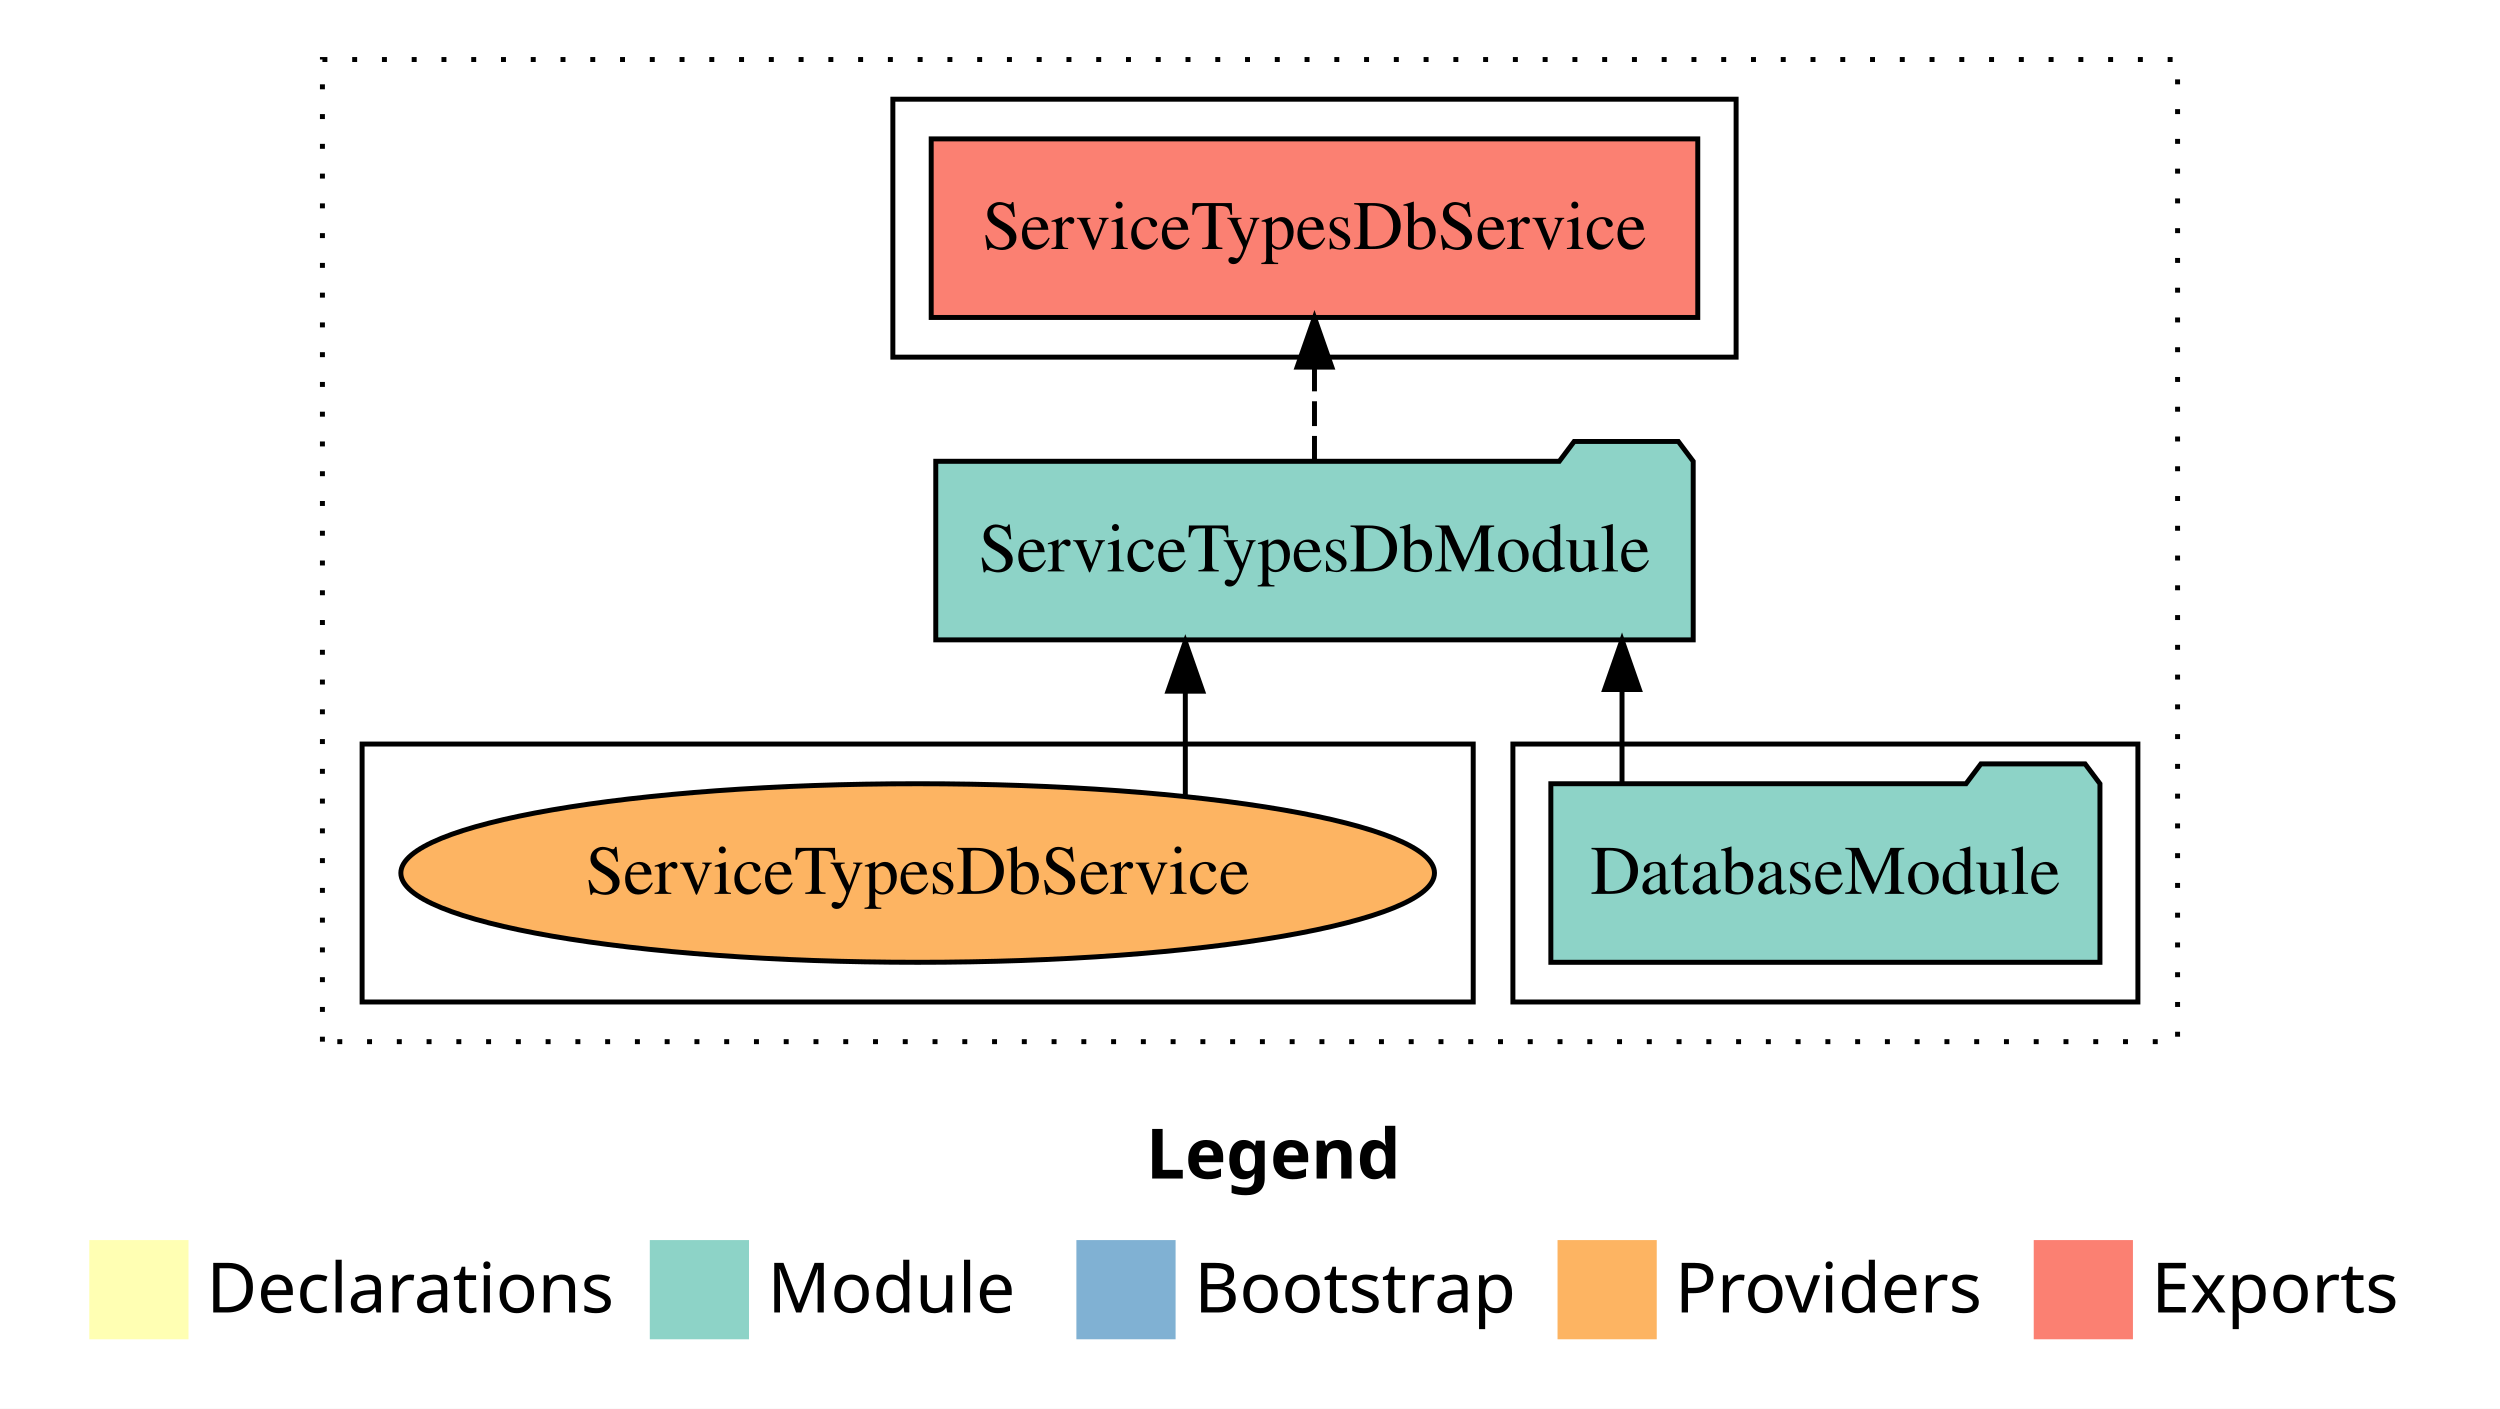
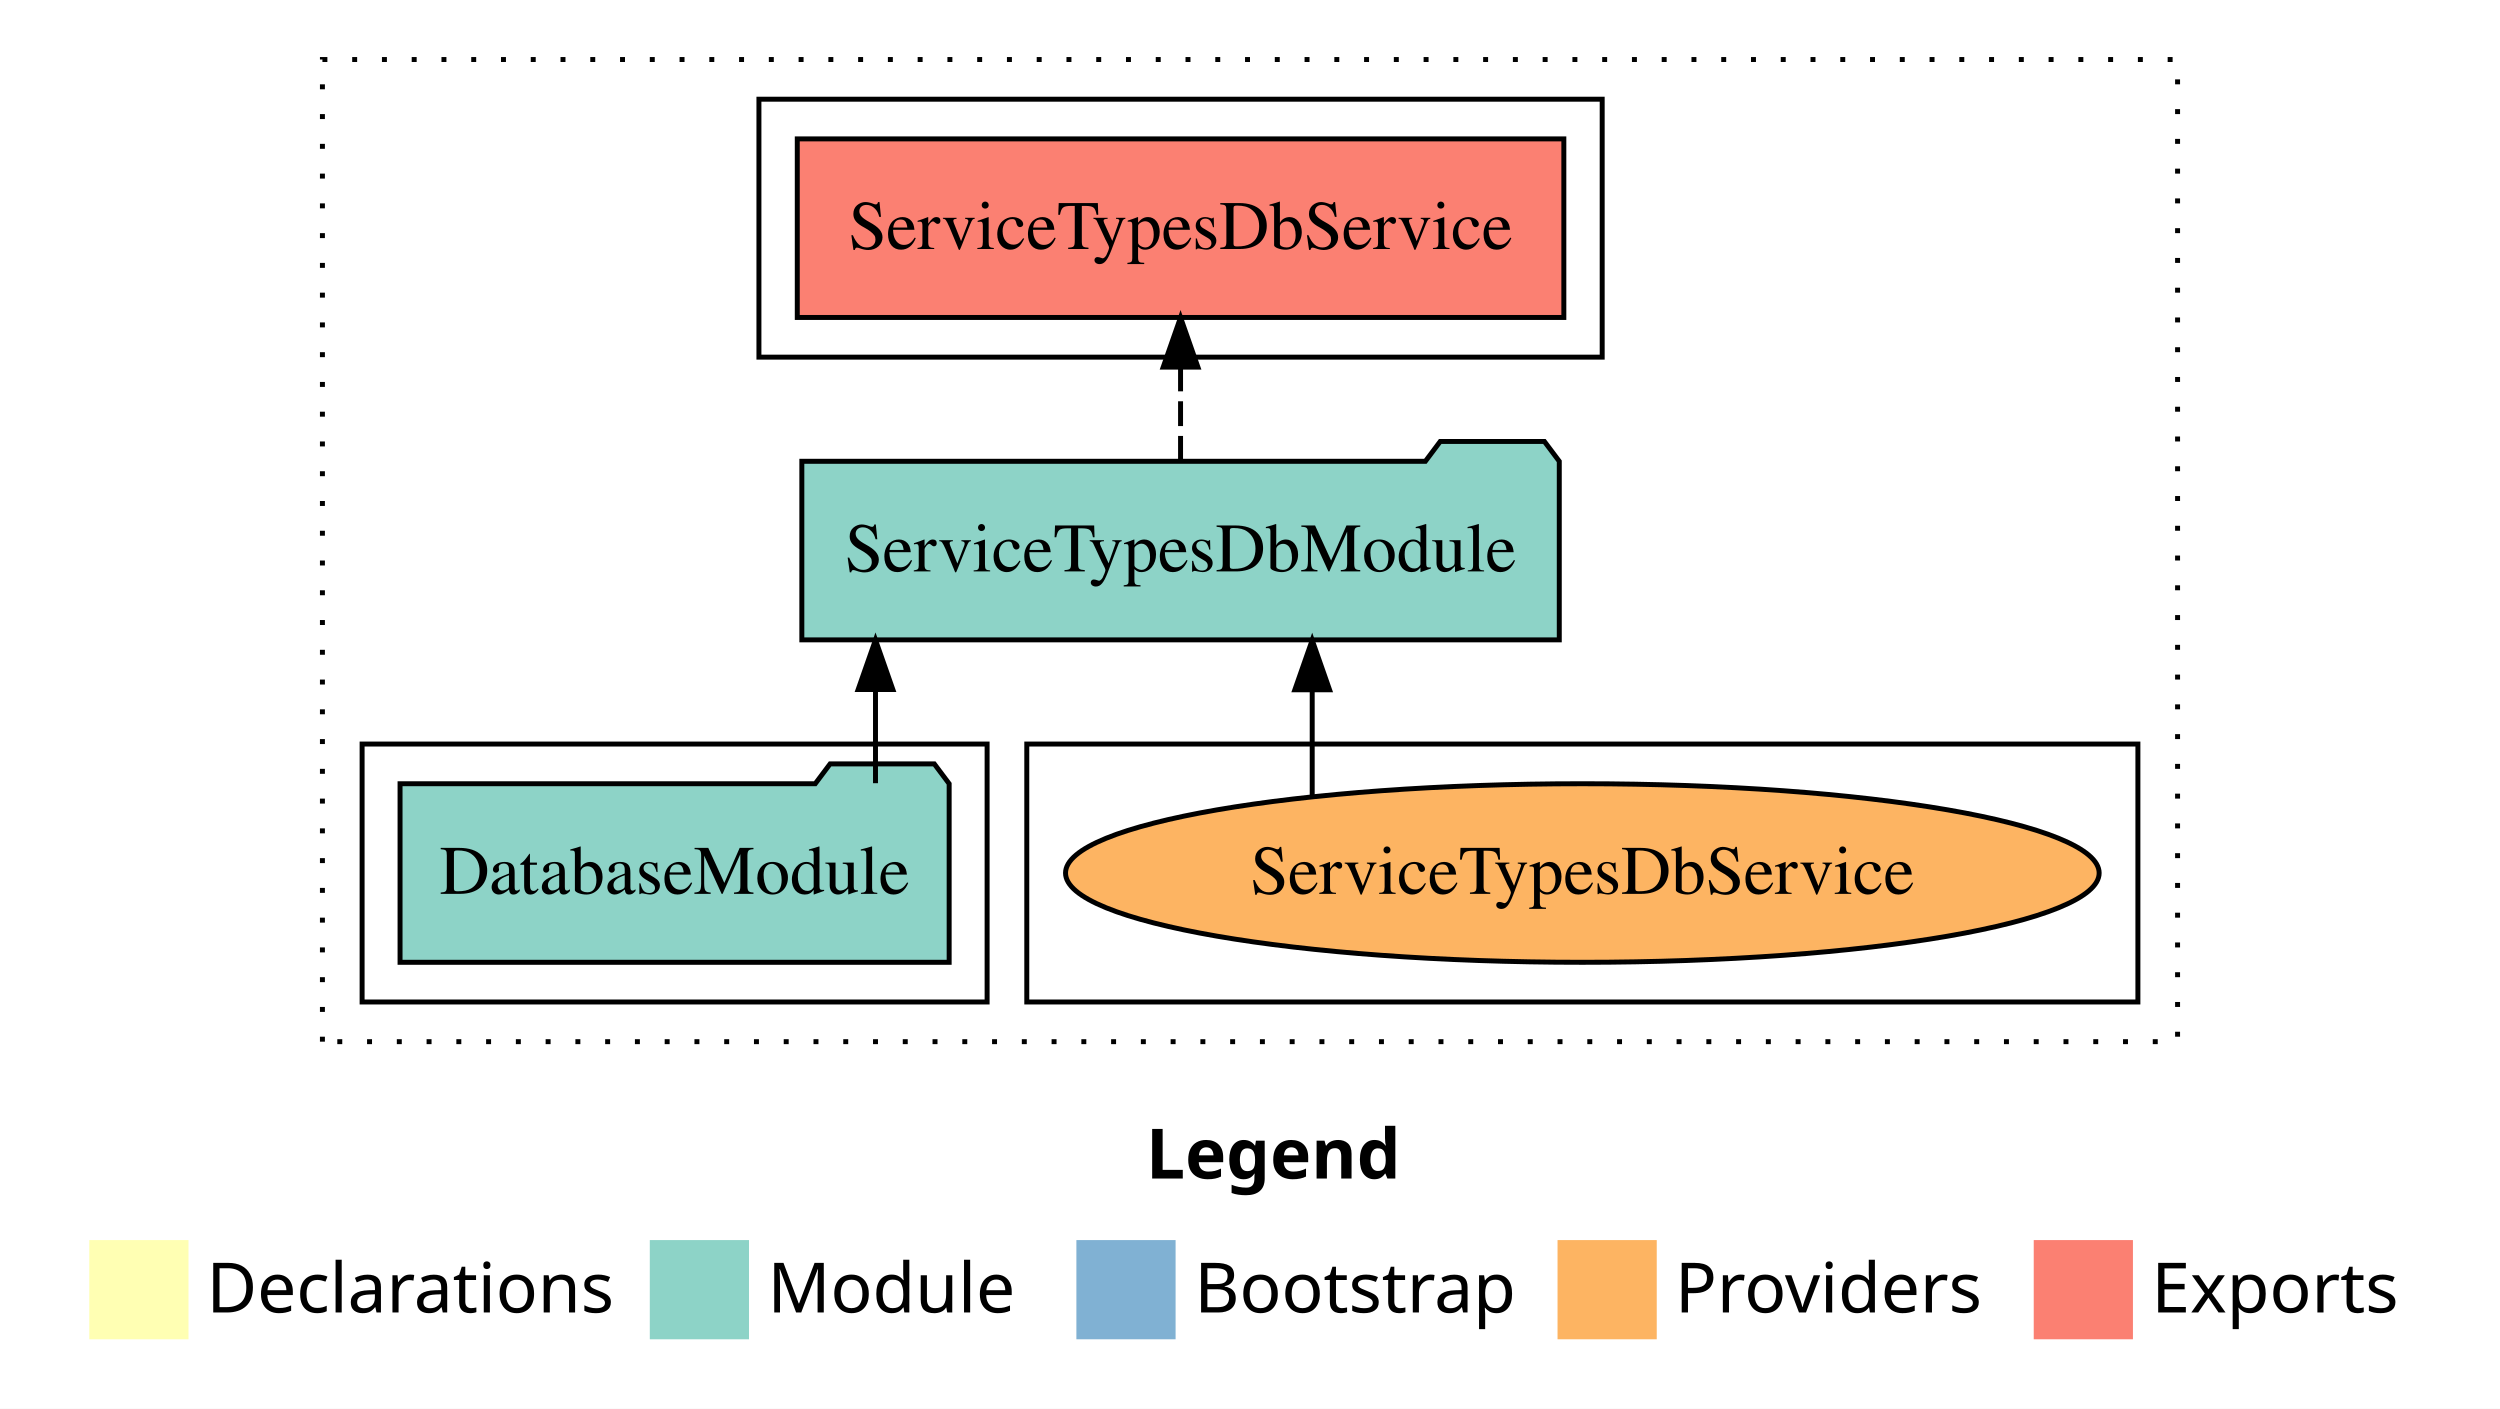
<svg xmlns="http://www.w3.org/2000/svg" width="504pt" height="284pt" viewBox="0.00 0.00 504.00 284.00">
  <g id="graph0" class="graph" transform="scale(1 1) rotate(0) translate(4 280)">
    <polygon fill="white" stroke="transparent" points="-4,4 -4,-280 500,-280 500,4 -4,4" />
    <text text-anchor="start" x="227.01" y="-42.4" font-family="Times-12" font-weight="bold" font-size="14.00">Legend</text>
    <polygon fill="#ffffb3" stroke="transparent" points="14,-10 14,-30 34,-30 34,-10 14,-10" />
    <text text-anchor="start" x="37.63" y="-15.4" font-family="Times-12" font-size="14.00">  Declarations</text>
    <polygon fill="#8dd3c7" stroke="transparent" points="127,-10 127,-30 147,-30 147,-10 127,-10" />
    <text text-anchor="start" x="150.73" y="-15.4" font-family="Times-12" font-size="14.00">  Module</text>
    <polygon fill="#80b1d3" stroke="transparent" points="213,-10 213,-30 233,-30 233,-10 213,-10" />
    <text text-anchor="start" x="236.78" y="-15.4" font-family="Times-12" font-size="14.00">  Bootstrap</text>
    <polygon fill="#fdb462" stroke="transparent" points="310,-10 310,-30 330,-30 330,-10 310,-10" />
    <text text-anchor="start" x="333.67" y="-15.4" font-family="Times-12" font-size="14.00">  Providers</text>
    <polygon fill="#fb8072" stroke="transparent" points="406,-10 406,-30 426,-30 426,-10 406,-10" />
    <text text-anchor="start" x="429.73" y="-15.4" font-family="Times-12" font-size="14.00">  Exports</text>
    <g id="clust1" class="cluster">
      <polygon fill="none" stroke="black" stroke-dasharray="1,5" points="61,-70 61,-268 435,-268 435,-70 61,-70" />
    </g>
    <g id="clust4" class="cluster">
-       <polygon fill="none" stroke="black" points="176,-208 176,-260 346,-260 346,-208 176,-208" />
+       <polygon fill="none" stroke="black" points="149,-208 149,-260 319,-260 319,-208 149,-208" />
+     </g>
+     <g id="clust6" class="cluster">
+       <polygon fill="none" stroke="black" points="203,-78 203,-130 427,-130 427,-78 203,-78" />
    </g>
    <g id="clust3" class="cluster">
-       <polygon fill="none" stroke="black" points="301,-78 301,-130 427,-130 427,-78 301,-78" />
-     </g>
-     <g id="clust6" class="cluster">
-       <polygon fill="none" stroke="black" points="69,-78 69,-130 293,-130 293,-78 69,-78" />
+       <polygon fill="none" stroke="black" points="69,-78 69,-130 195,-130 195,-78 69,-78" />
    </g>
    <g id="node1" class="node">
-       <polygon fill="#8dd3c7" stroke="black" points="419.35,-122 416.35,-126 395.35,-126 392.35,-122 308.65,-122 308.65,-86 419.35,-86 419.35,-122" />
-       <text text-anchor="middle" x="364" y="-99.8" font-family="Times,serif" font-size="14.00">DatabaseModule</text>
+       <polygon fill="#8dd3c7" stroke="black" points="187.35,-122 184.35,-126 163.35,-126 160.35,-122 76.65,-122 76.65,-86 187.35,-86 187.35,-122" />
+       <text text-anchor="middle" x="132" y="-99.8" font-family="Times,serif" font-size="14.00">DatabaseModule</text>
    </g>
    <g id="node2" class="node">
-       <polygon fill="#8dd3c7" stroke="black" points="337.35,-187 334.35,-191 313.35,-191 310.35,-187 184.65,-187 184.65,-151 337.35,-151 337.35,-187" />
-       <text text-anchor="middle" x="261" y="-164.8" font-family="Times,serif" font-size="14.00">ServiceTypesDbModule</text>
+       <polygon fill="#8dd3c7" stroke="black" points="310.35,-187 307.35,-191 286.35,-191 283.35,-187 157.65,-187 157.65,-151 310.35,-151 310.35,-187" />
+       <text text-anchor="middle" x="234" y="-164.8" font-family="Times,serif" font-size="14.00">ServiceTypesDbModule</text>
    </g>
    <g id="edge1" class="edge">
-       <path fill="none" stroke="black" d="M323,-122.11C323,-122.11 323,-140.99 323,-140.99" />
-       <polygon fill="black" stroke="black" points="319.5,-140.99 323,-150.99 326.5,-140.99 319.5,-140.99" />
+       <path fill="none" stroke="black" d="M172.5,-122.11C172.5,-122.11 172.5,-140.99 172.5,-140.99" />
+       <polygon fill="black" stroke="black" points="169,-140.99 172.5,-150.99 176,-140.99 169,-140.99" />
    </g>
    <g id="node3" class="node">
-       <polygon fill="#fb8072" stroke="black" points="338.27,-252 183.73,-252 183.73,-216 338.27,-216 338.27,-252" />
-       <text text-anchor="middle" x="261" y="-229.8" font-family="Times,serif" font-size="14.00">ServiceTypesDbService </text>
+       <polygon fill="#fb8072" stroke="black" points="311.27,-252 156.73,-252 156.73,-216 311.27,-216 311.27,-252" />
+       <text text-anchor="middle" x="234" y="-229.8" font-family="Times,serif" font-size="14.00">ServiceTypesDbService </text>
    </g>
    <g id="edge2" class="edge">
-       <path fill="none" stroke="black" stroke-dasharray="5,2" d="M261,-187.11C261,-187.11 261,-205.99 261,-205.99" />
-       <polygon fill="black" stroke="black" points="257.5,-205.99 261,-215.99 264.5,-205.99 257.5,-205.99" />
+       <path fill="none" stroke="black" stroke-dasharray="5,2" d="M234,-187.11C234,-187.11 234,-205.99 234,-205.99" />
+       <polygon fill="black" stroke="black" points="230.5,-205.99 234,-215.99 237.5,-205.99 230.5,-205.99" />
    </g>
    <g id="node4" class="node">
-       <ellipse fill="#fdb462" stroke="black" cx="181" cy="-104" rx="104.19" ry="18" />
-       <text text-anchor="middle" x="181" y="-99.8" font-family="Times,serif" font-size="14.00">ServiceTypesDbService</text>
+       <ellipse fill="#fdb462" stroke="black" cx="315" cy="-104" rx="104.19" ry="18" />
+       <text text-anchor="middle" x="315" y="-99.8" font-family="Times,serif" font-size="14.00">ServiceTypesDbService</text>
    </g>
    <g id="edge3" class="edge">
-       <path fill="none" stroke="black" d="M234.96,-119.73C234.96,-119.73 234.96,-140.65 234.96,-140.65" />
-       <polygon fill="black" stroke="black" points="231.46,-140.65 234.96,-150.65 238.46,-140.65 231.46,-140.65" />
+       <path fill="none" stroke="black" d="M260.54,-119.4C260.54,-119.4 260.54,-140.94 260.54,-140.94" />
+       <polygon fill="black" stroke="black" points="257.04,-140.94 260.54,-150.94 264.04,-140.94 257.04,-140.94" />
    </g>
  </g>
</svg>
